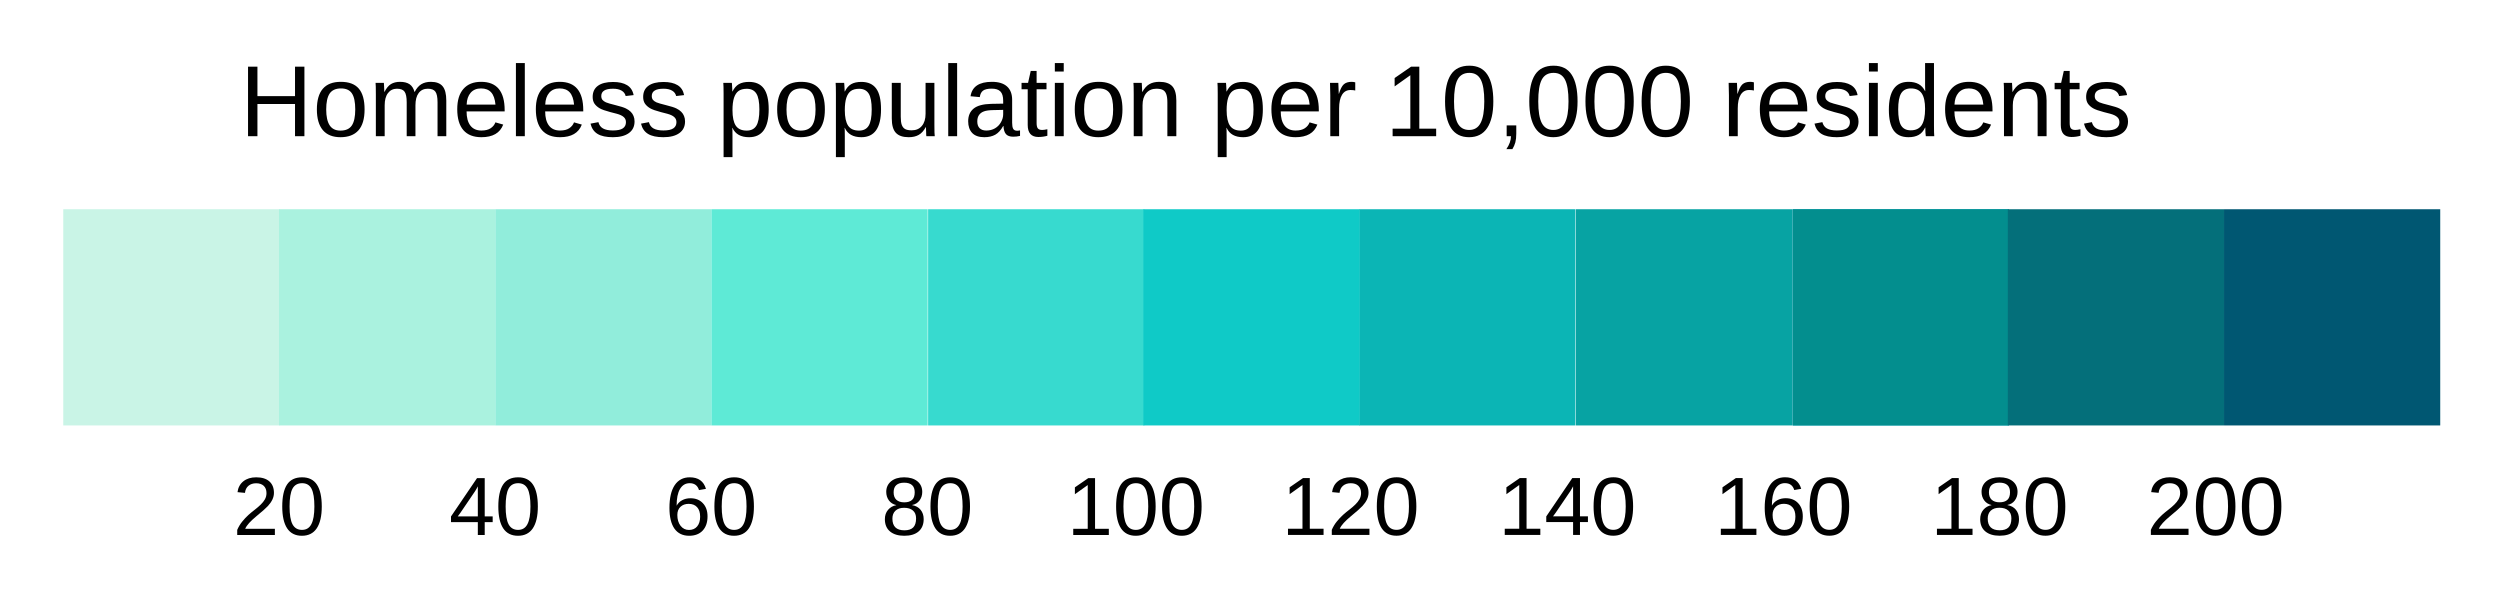
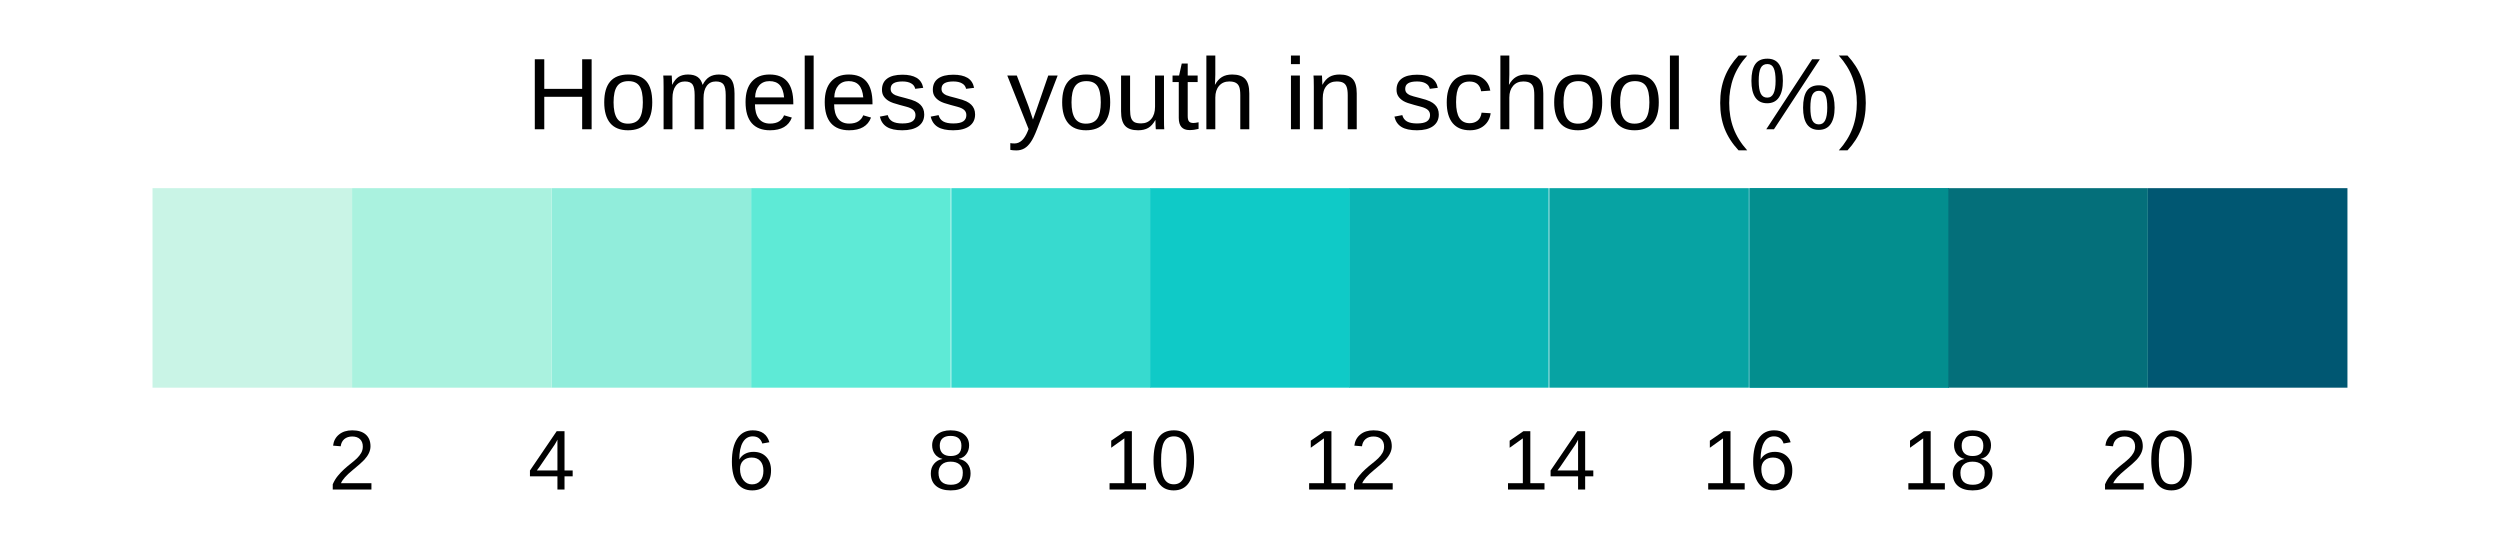
- <svg xmlns="http://www.w3.org/2000/svg" id="Layer_1" viewBox="0 0 544.6 132.26">
+ <svg xmlns="http://www.w3.org/2000/svg" id="Layer_1" viewBox="0 0 589.79 131.89">
  <defs>
-     <style>.cls-1{font-family:ArialMT, Arial;font-size:18px;}.cls-1,.cls-2{isolation:isolate;}.cls-3{fill:#aaf2df;}.cls-4{fill:#91eddb;}.cls-5{fill:#5eead6;}.cls-6{fill:#038e8e;}.cls-7{fill:#00a4bf;}.cls-8{fill:#c9f4e6;}.cls-9{fill:#046f7a;}.cls-10{fill:#0fcac7;}.cls-11{fill:#07a3a3;}.cls-2{font-family:Arial-BoldMT, Arial;font-size:22px;}.cls-12{fill:#005772;}.cls-13{fill:#0bb5b5;}.cls-14{fill:#37dacf;}</style>
+     <style>.cls-1{fill:#aaf2df;}.cls-2{fill:#91eddb;}.cls-3{fill:#5eead6;}.cls-4{fill:#038e8e;}.cls-5{font-family:Arial-BoldMT, Arial;font-size:24px;}.cls-6{fill:#00a4bf;}.cls-7{fill:#c9f4e6;}.cls-8{fill:#046f7a;}.cls-9{fill:#0fcac7;}.cls-10{fill:#07a3a3;}.cls-11{font-family:ArialMT, Arial;font-size:20px;}.cls-12{fill:#005772;}.cls-13{fill:#0bb5b5;}.cls-14{fill:#37dacf;}</style>
  </defs>
-   <text class="cls-2" transform="translate(52.22 29.67)">
-     <tspan x="0" y="0">Homeless population per 10,000 residents</tspan>
+   <text class="cls-5" transform="translate(124.2 30.5)">
+     <tspan x="0" y="0">Homeless youth in school (%)</tspan>
  </text>
-   <rect class="cls-8" x="13.78" y="45.58" width="47.1" height="47.1" />
-   <rect class="cls-4" x="107.88" y="45.58" width="47.1" height="47.1" />
-   <rect class="cls-13" x="296.08" y="45.58" width="47.1" height="47.1" />
-   <rect class="cls-7" x="390.48" y="45.58" width="47.1" height="47.1" />
-   <rect class="cls-14" x="202.18" y="45.58" width="47.1" height="47.1" />
-   <rect class="cls-12" x="484.48" y="45.58" width="47.1" height="47.1" />
-   <rect class="cls-3" x="60.78" y="45.58" width="47.1" height="47.1" />
-   <rect class="cls-5" x="154.98" y="45.58" width="47.1" height="47.1" />
-   <rect class="cls-10" x="249.08" y="45.58" width="47.1" height="47.1" />
-   <rect class="cls-11" x="343.28" y="45.58" width="47.1" height="47.1" />
-   <rect class="cls-6" x="390.48" y="45.58" width="47.1" height="47.1" />
-   <rect class="cls-9" x="437.38" y="45.58" width="47.1" height="47.1" />
-   <text class="cls-1" transform="translate(50.77 116.54)">
+   <text class="cls-11" transform="translate(124.57 115.49)">
+     <tspan x="0" y="0">4</tspan>
+   </text>
+   <text class="cls-11" transform="translate(77.5 115.49)">
+     <tspan x="0" y="0">2</tspan>
+   </text>
+   <text class="cls-11" transform="translate(260.23 115.49)">
+     <tspan x="0" y="0">10</tspan>
+   </text>
+   <text class="cls-11" transform="translate(354.23 115.49)">
+     <tspan x="0" y="0">14</tspan>
+   </text>
+   <text class="cls-11" transform="translate(495.61 115.49)">
    <tspan x="0" y="0">20</tspan>
  </text>
-   <text class="cls-1" transform="translate(97.84 116.54)">
-     <tspan x="0" y="0">40</tspan>
+   <rect class="cls-7" x="35.98" y="44.39" width="47.07" height="47.07" />
+   <rect class="cls-2" x="130.13" y="44.39" width="47.07" height="47.07" />
+   <rect class="cls-13" x="318.28" y="44.39" width="47.07" height="47.07" />
+   <rect class="cls-6" x="412.73" y="44.39" width="47.07" height="47.07" />
+   <rect class="cls-14" x="224.43" y="44.39" width="47.07" height="47.07" />
+   <rect class="cls-12" x="506.73" y="44.39" width="47.07" height="47.07" />
+   <rect class="cls-1" x="83.06" y="44.39" width="47.07" height="47.07" />
+   <rect class="cls-3" x="177.21" y="44.39" width="47.07" height="47.07" />
+   <rect class="cls-9" x="271.36" y="44.39" width="47.07" height="47.07" />
+   <rect class="cls-10" x="365.51" y="44.39" width="47.07" height="47.07" />
+   <rect class="cls-4" x="412.73" y="44.39" width="47.07" height="47.07" />
+   <text class="cls-11" transform="translate(171.65 115.49)">
+     <tspan x="0" y="0">6</tspan>
  </text>
-   <text class="cls-1" transform="translate(144.91 116.54)">
-     <tspan x="0" y="0">60</tspan>
+   <text class="cls-11" transform="translate(218.72 115.49)">
+     <tspan x="0" y="0">8</tspan>
  </text>
-   <text class="cls-1" transform="translate(191.98 116.54)">
-     <tspan x="0" y="0">80</tspan>
+   <text class="cls-11" transform="translate(307.31 115.49)">
+     <tspan x="0" y="0">12</tspan>
  </text>
-   <text class="cls-1" transform="translate(232.42 116.54)">
-     <tspan x="0" y="0">100</tspan>
+   <text class="cls-11" transform="translate(401.46 115.49)">
+     <tspan x="0" y="0">16</tspan>
  </text>
-   <text class="cls-1" transform="translate(279.2 116.53)">
-     <tspan x="0" y="0">120</tspan>
+   <text class="cls-11" transform="translate(448.68 115.49)">
+     <tspan x="0" y="0">18</tspan>
  </text>
-   <text class="cls-1" transform="translate(326.42 116.53)">
-     <tspan x="0" y="0">140</tspan>
-   </text>
-   <text class="cls-1" transform="translate(373.49 116.53)">
-     <tspan x="0" y="0">160</tspan>
-   </text>
-   <text class="cls-1" transform="translate(420.57 116.53)">
-     <tspan x="0" y="0">180</tspan>
-   </text>
-   <text class="cls-1" transform="translate(467.64 116.53)">
-     <tspan x="0" y="0">200</tspan>
-   </text>
+   <rect class="cls-8" x="459.65" y="44.39" width="47.07" height="47.07" />
</svg>
